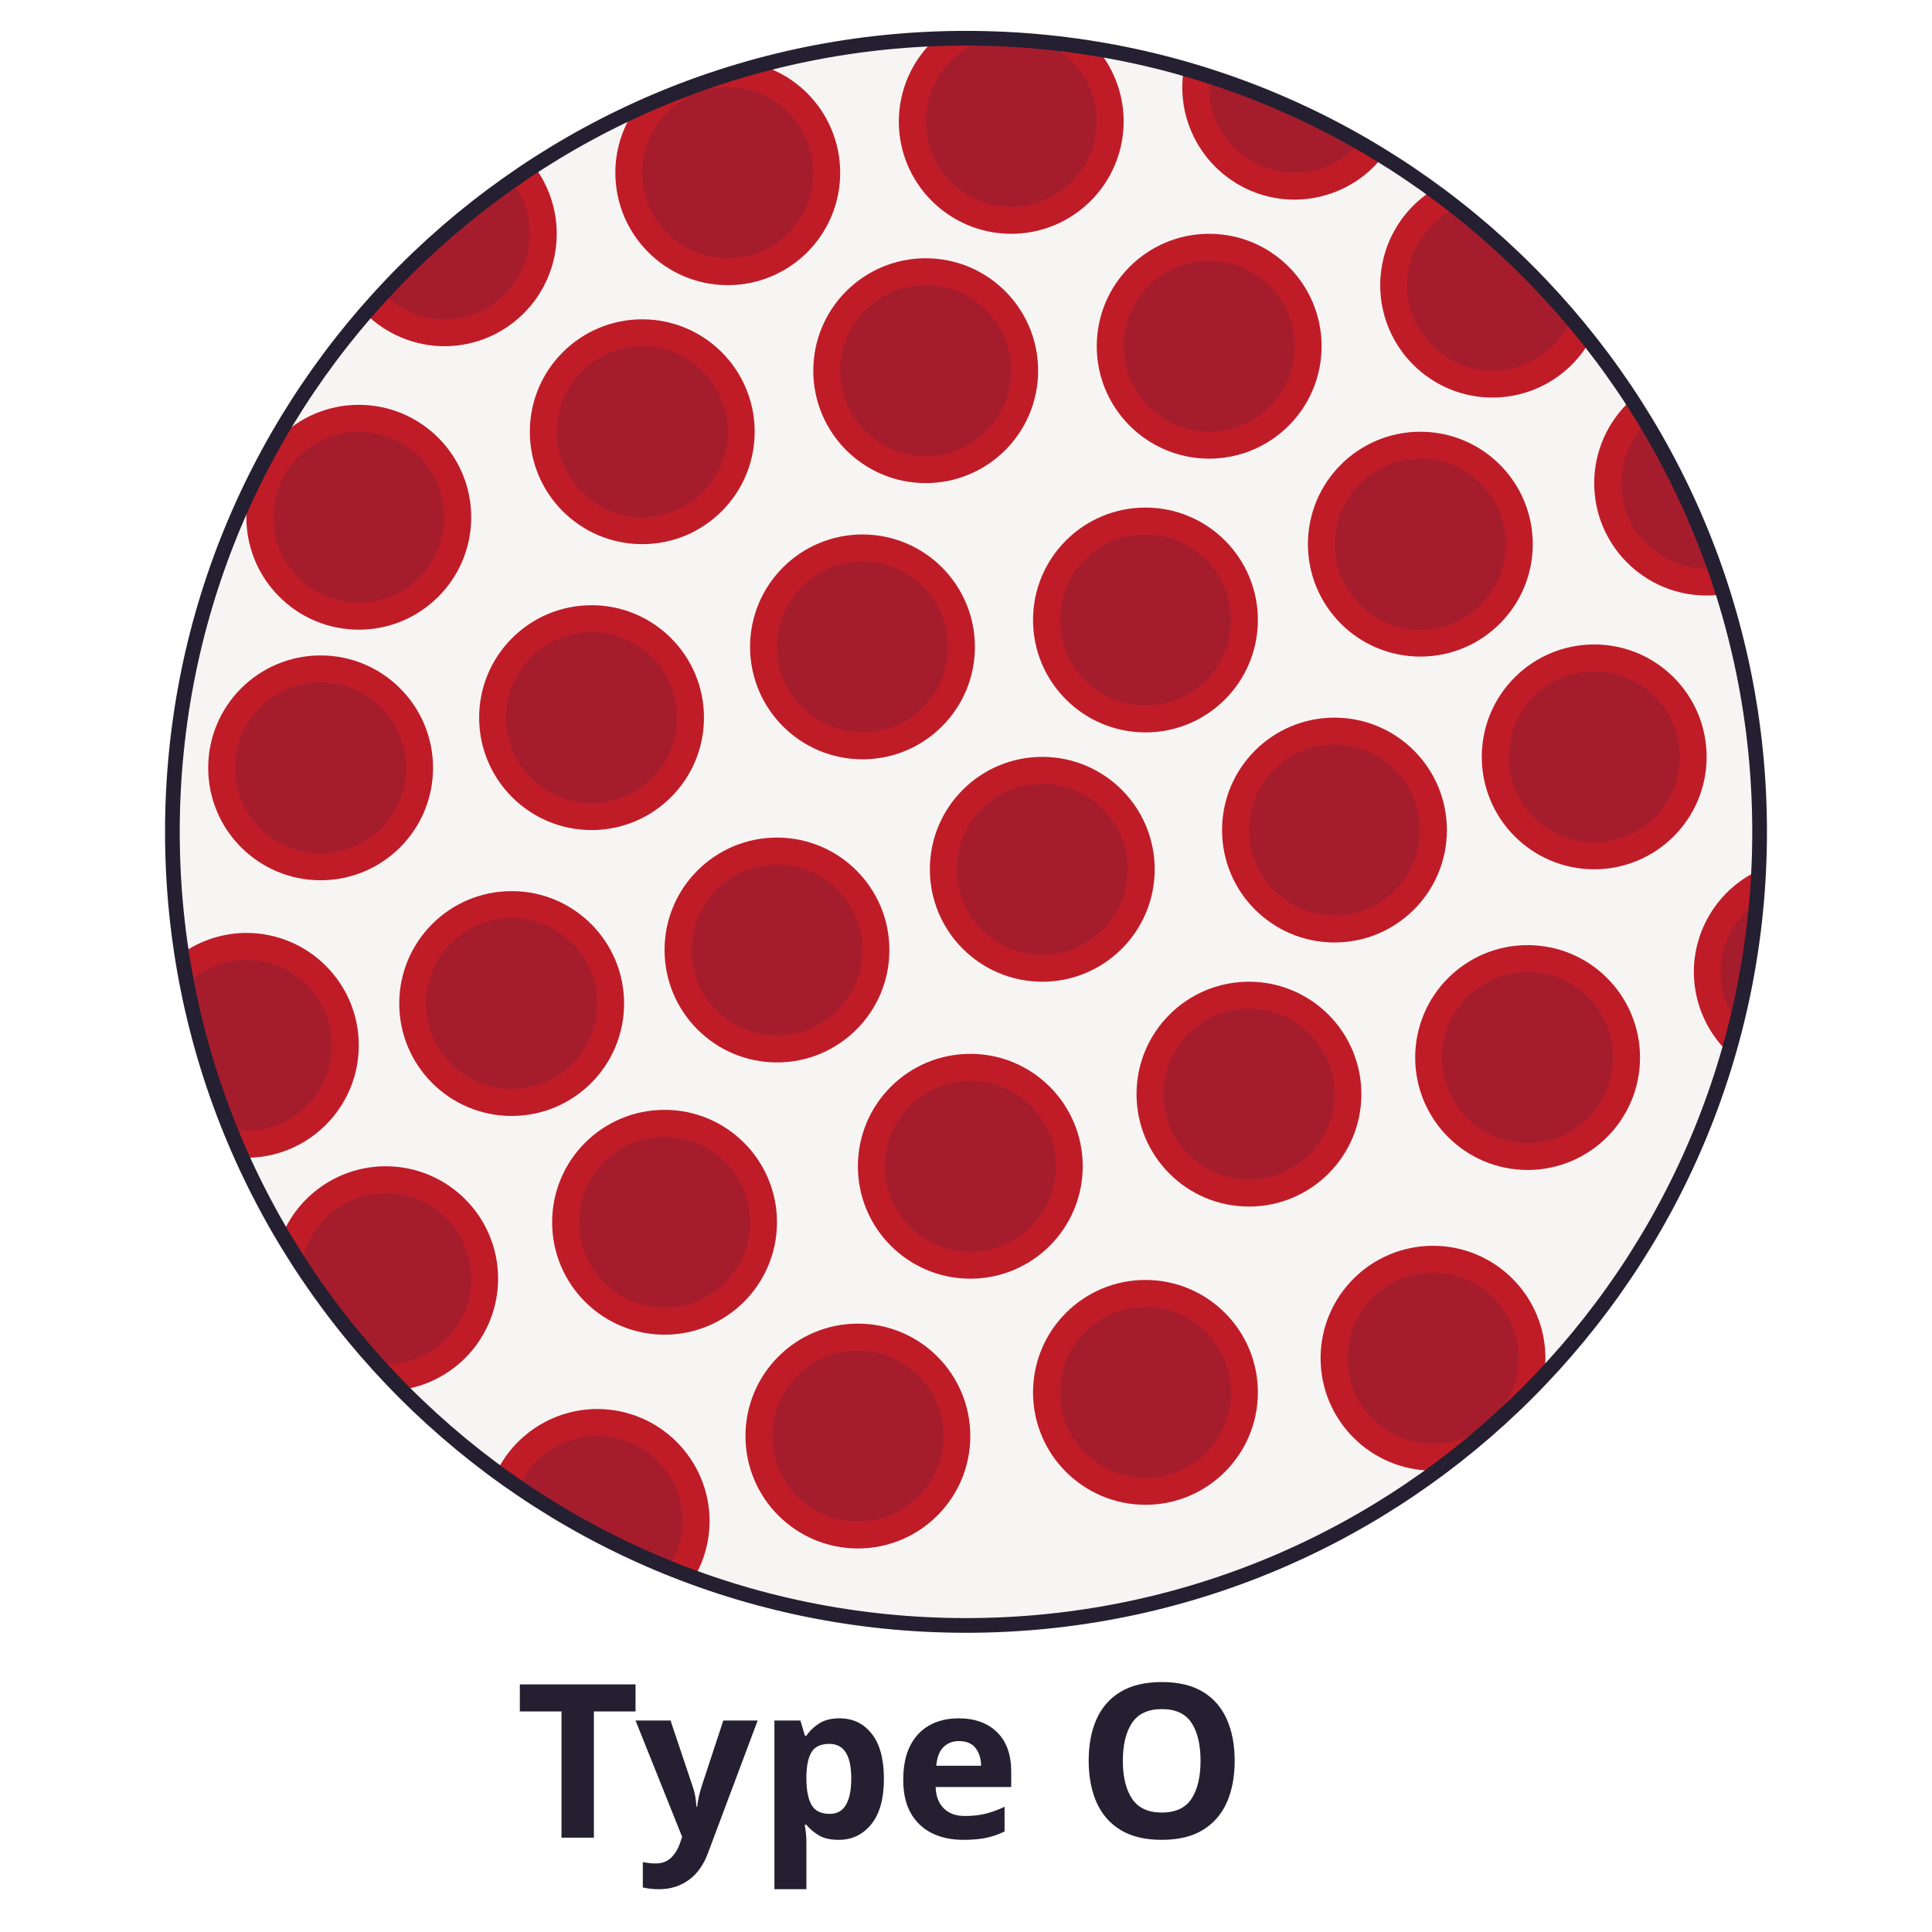
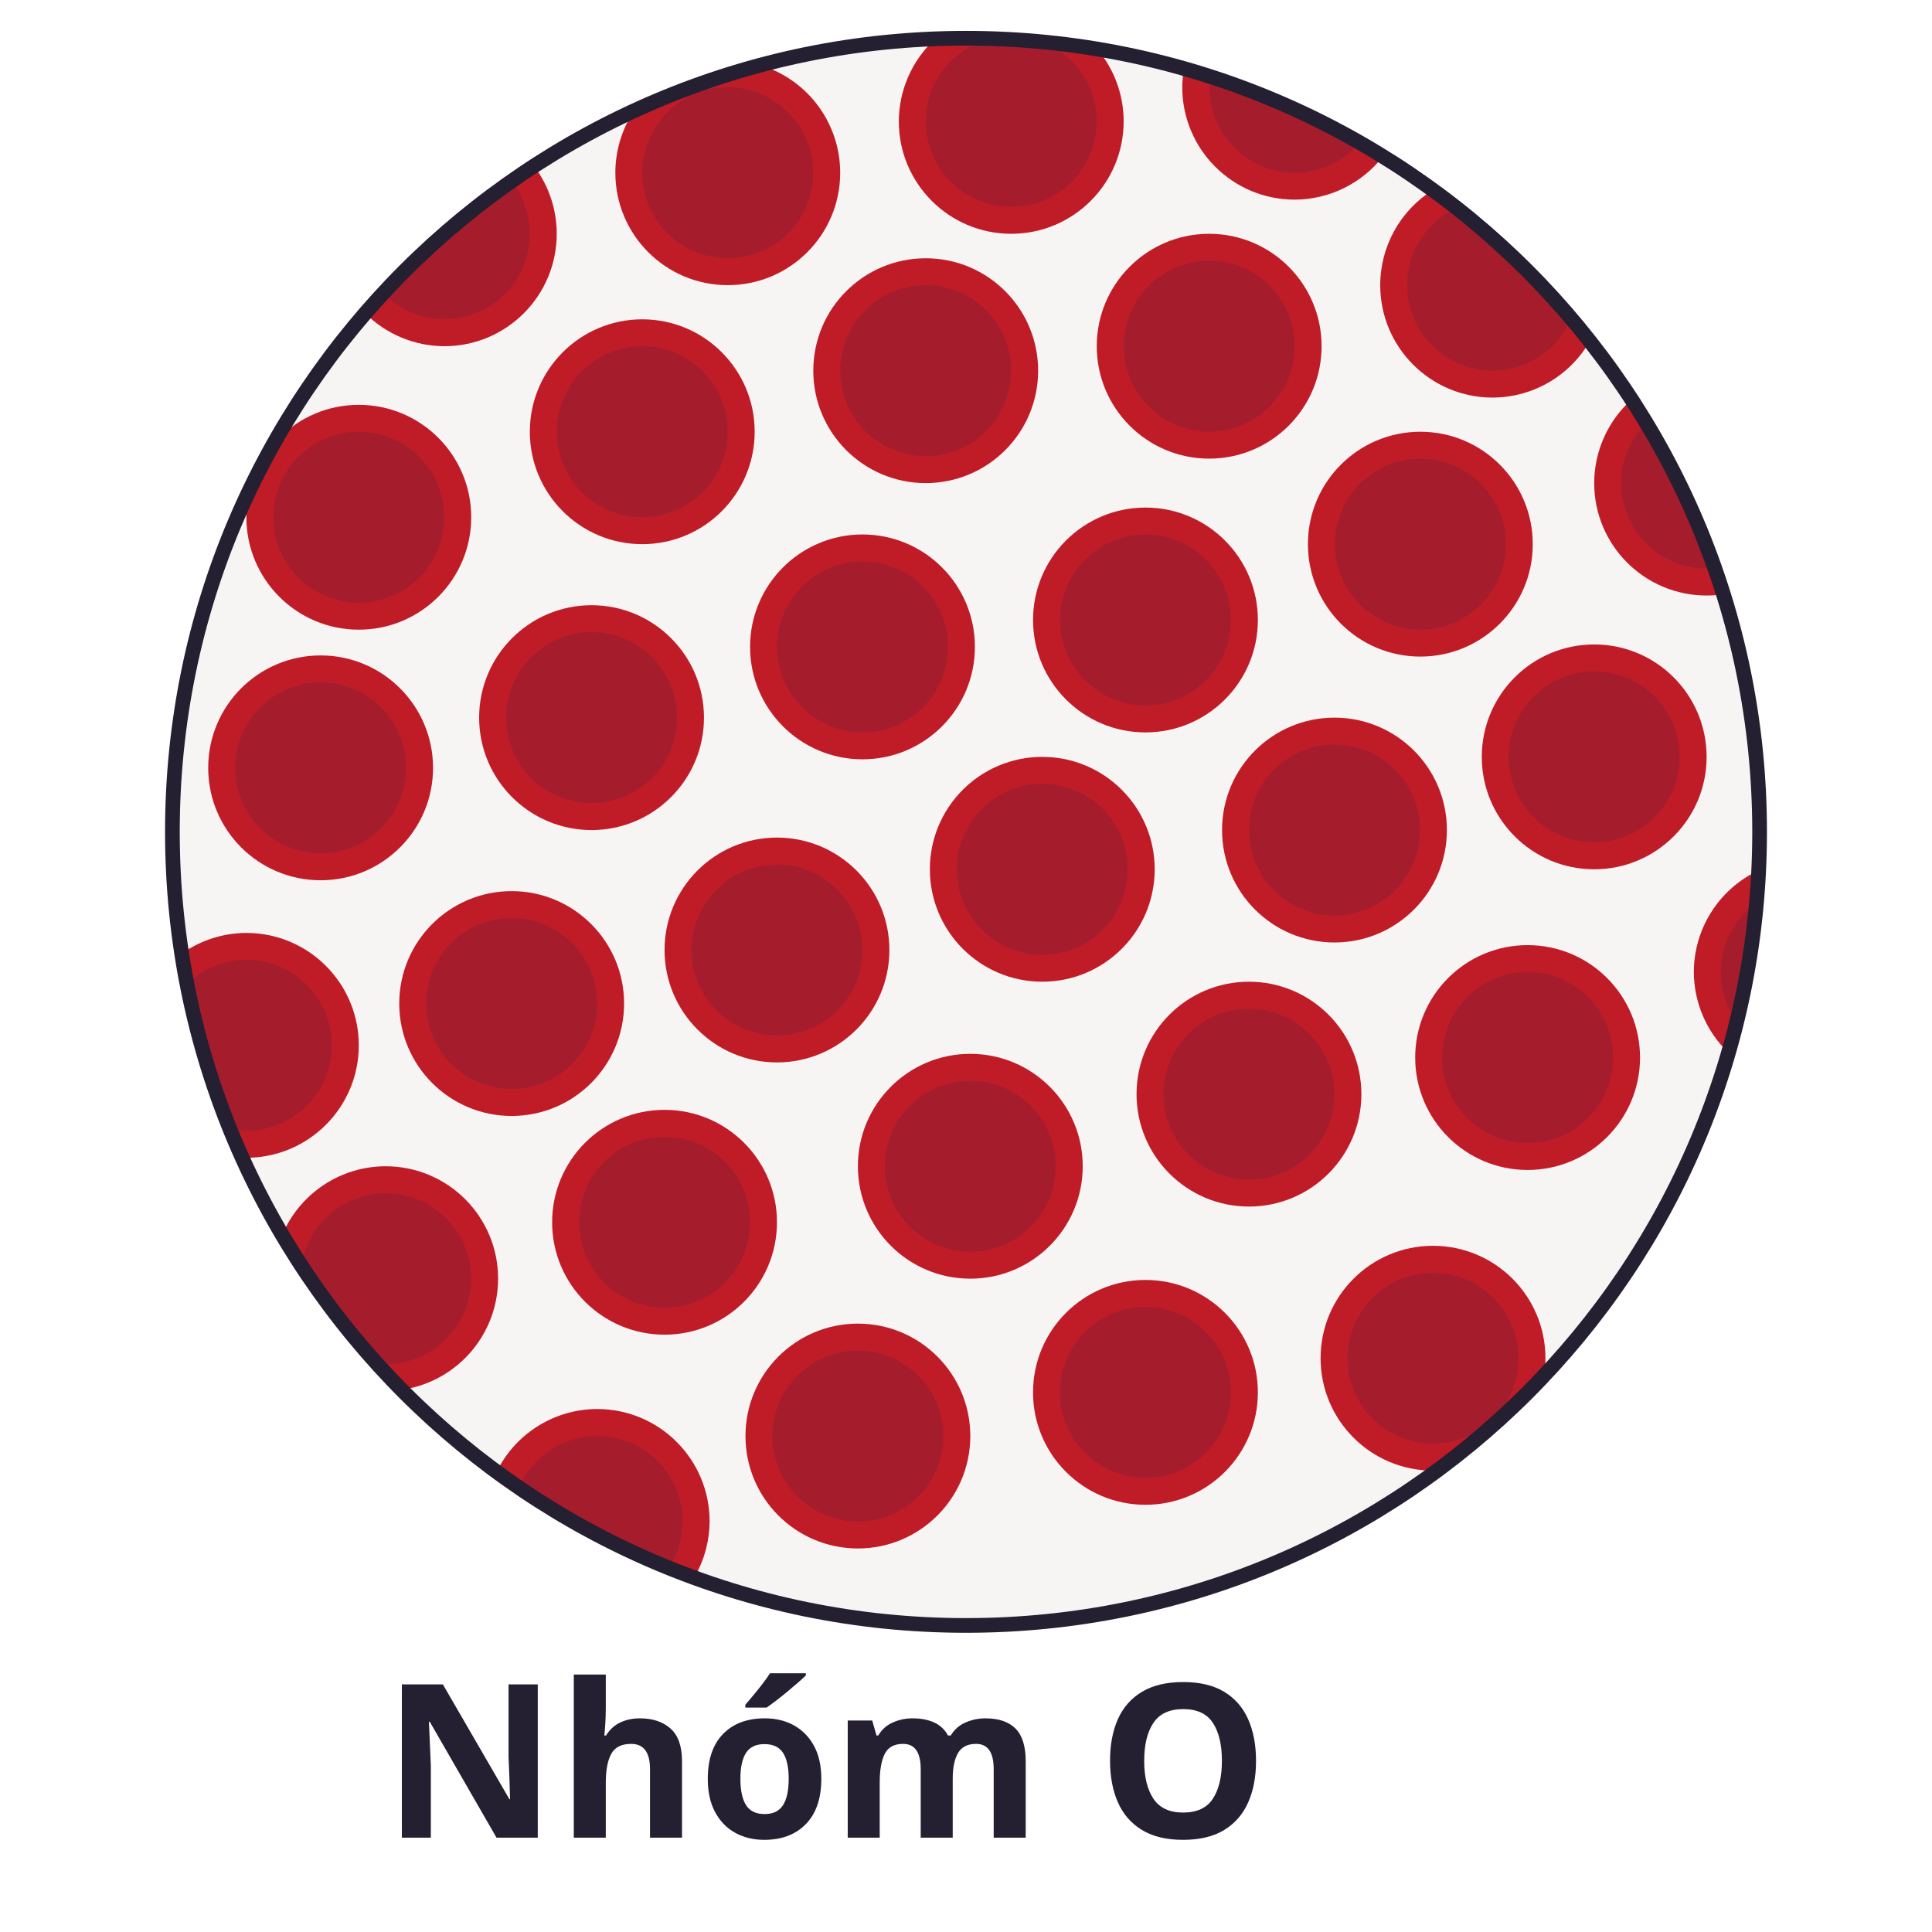
- <svg xmlns="http://www.w3.org/2000/svg" width="1080" height="1080">
-   <text xml:space="preserve" x="539.467" y="1027.277" fill="#241f31" stroke-linejoin="round" stroke-width="20" font-family="Cantarell" font-size="120" font-weight="700" style="-inkscape-font-specification:&quot;Cantarell Bold&quot;;text-align:center" text-anchor="middle">
-     <tspan x="539.467" y="1027.277">Type O</tspan>
-   </text>
-   <circle cx="540" cy="540" r="504.447" fill="#f6f5f4" transform="translate(65.102 -9.897) scale(.87944)" />
-   <g transform="translate(239.515 397.45) scale(.87944)">
-     <circle cx="135.891" cy="-177.506" r="71.46" fill="#c01c28" />
-     <circle cx="135.891" cy="-177.506" r="54.359" fill="#a51d2d" />
+ <svg xmlns="http://www.w3.org/2000/svg" width="1080" height="1080" viewBox="0 0 1080 1080" version="1.1" id="svg1">
+   <defs id="defs1" />
+   <g id="layer4" style="display:inline">
+     <text xml:space="preserve" style="font-weight:bold;font-size:120px;font-family:Cantarell;-inkscape-font-specification:'Cantarell Bold';text-align:center;text-anchor:middle;fill:#241f31;fill-opacity:1;stroke-width:20;stroke-linejoin:round" x="539.467" y="1027.277" id="text1">
+       <tspan id="tspan1" style="font-size:120px;fill:#241f31;fill-opacity:1;stroke-width:20" x="539.467" y="1027.277">Nhóm O</tspan>
+     </text>
  </g>
-   <g transform="translate(397.972 363.318) scale(.87944)">
-     <circle cx="135.891" cy="-177.506" r="71.46" fill="#c01c28" />
-     <circle cx="135.891" cy="-177.506" r="54.359" fill="#a51d2d" />
+   <g id="layer3" transform="matrix(0.8794409,0,0,0.8794409,65.10193,-9.896982)" style="display:inline">
+     <g id="g1" style="display:inline">
+       <circle style="fill:#f6f5f4;fill-opacity:1;stroke:none;stroke-width:9.342;stroke-dasharray:none;stroke-opacity:1" id="circle1" cx="540" cy="540" r="504.447" />
+     </g>
+     <g id="layer2" style="display:inline">
+       <g id="g2-6" transform="translate(198.3229,463.188)">
+         <circle style="fill:#c01c28;fill-opacity:1;stroke:none;stroke-width:5" id="path2-1" cx="135.891" cy="-177.506" r="71.46" />
+         <circle style="fill:#a51d2d;fill-opacity:1;stroke:none;stroke-width:4.412" id="path1-1" cx="135.891" cy="-177.506" r="54.359" />
+       </g>
+       <g id="g2-44" transform="translate(378.5014,424.3776)">
+         <circle style="fill:#c01c28;fill-opacity:1;stroke:none;stroke-width:5" id="path2-4" cx="135.891" cy="-177.506" r="71.46" />
+         <circle style="fill:#a51d2d;fill-opacity:1;stroke:none;stroke-width:4.412" id="path1-7" cx="135.891" cy="-177.506" r="54.359" />
+       </g>
+       <g id="g2-9" transform="translate(558.68,408.8285)">
+         <circle style="fill:#c01c28;fill-opacity:1;stroke:none;stroke-width:5" id="path2-7" cx="135.891" cy="-177.506" r="71.46" />
+         <circle style="fill:#a51d2d;fill-opacity:1;stroke:none;stroke-width:4.412" id="path1-5" cx="135.891" cy="-177.506" r="54.359" />
+       </g>
+       <g id="g2-8" transform="translate(18.14435,517.5474)">
+         <circle style="fill:#c01c28;fill-opacity:1;stroke:none;stroke-width:5" id="path2-9" cx="135.891" cy="-177.506" r="71.46" />
+         <circle style="fill:#a51d2d;fill-opacity:1;stroke:none;stroke-width:4.412" id="path1-77" cx="135.891" cy="-177.506" r="54.359" />
+       </g>
+       <g id="g2-0" transform="translate(166.0981,644.9176)">
+         <circle style="fill:#c01c28;fill-opacity:1;stroke:none;stroke-width:5" id="path2-3" cx="135.891" cy="-177.506" r="71.46" />
+         <circle style="fill:#a51d2d;fill-opacity:1;stroke:none;stroke-width:4.412" id="path1-09" cx="135.891" cy="-177.506" r="54.359" />
+       </g>
+       <g id="g2-05" transform="translate(338.3151,599.9462)">
+         <circle style="fill:#c01c28;fill-opacity:1;stroke:none;stroke-width:5" id="path2-94" cx="135.891" cy="-177.506" r="71.46" />
+         <circle style="fill:#a51d2d;fill-opacity:1;stroke:none;stroke-width:4.412" id="path1-6" cx="135.891" cy="-177.506" r="54.359" />
+       </g>
+       <g id="g2-47" transform="translate(518.1761,582.846)">
+         <circle style="fill:#c01c28;fill-opacity:1;stroke:none;stroke-width:5" id="path2-75" cx="135.891" cy="-177.506" r="71.46" />
+         <circle style="fill:#a51d2d;fill-opacity:1;stroke:none;stroke-width:4.412" id="path1-4" cx="135.891" cy="-177.506" r="54.359" />
+       </g>
+       <g id="g2-89" transform="translate(692.9091,534.6476)">
+         <circle style="fill:#c01c28;fill-opacity:1;stroke:none;stroke-width:5" id="path2-36" cx="135.891" cy="-177.506" r="71.46" />
+         <circle style="fill:#a51d2d;fill-opacity:1;stroke:none;stroke-width:4.412" id="path1-8" cx="135.891" cy="-177.506" r="54.359" />
+       </g>
+       <g id="g2-62" transform="translate(115.3202,826.6473)">
+         <circle style="fill:#c01c28;fill-opacity:1;stroke:none;stroke-width:5" id="path2-5" cx="135.891" cy="-177.506" r="71.46" />
+         <circle style="fill:#a51d2d;fill-opacity:1;stroke:none;stroke-width:4.412" id="path1-86" cx="135.891" cy="-177.506" r="54.359" />
+       </g>
+       <g id="g2-69" transform="translate(452.5911,741.3144)">
+         <circle style="fill:#c01c28;fill-opacity:1;stroke:none;stroke-width:5" id="path2-87" cx="135.891" cy="-177.506" r="71.46" />
+         <circle style="fill:#a51d2d;fill-opacity:1;stroke:none;stroke-width:4.412" id="path1-28" cx="135.891" cy="-177.506" r="54.359" />
+       </g>
+       <g id="g2-60" transform="translate(406.8476,930.0792)">
+         <circle style="fill:#c01c28;fill-opacity:1;stroke:none;stroke-width:5" id="path2-27" cx="135.891" cy="-177.506" r="71.46" />
+         <circle style="fill:#a51d2d;fill-opacity:1;stroke:none;stroke-width:4.412" id="path1-61" cx="135.891" cy="-177.506" r="54.359" />
+       </g>
+       <g id="g2-5" transform="translate(518.1761,1073.8)">
+         <circle style="fill:#c01c28;fill-opacity:1;stroke:none;stroke-width:5" id="path2-99" cx="135.891" cy="-177.506" r="71.46" />
+         <circle style="fill:#a51d2d;fill-opacity:1;stroke:none;stroke-width:4.412" id="path1-14" cx="135.891" cy="-177.506" r="54.359" />
+       </g>
+       <g id="g2-75" transform="translate(335.388,1101.563)">
+         <circle style="fill:#c01c28;fill-opacity:1;stroke:none;stroke-width:5" id="path2-870" cx="135.891" cy="-177.506" r="71.46" />
+         <circle style="fill:#a51d2d;fill-opacity:1;stroke:none;stroke-width:4.412" id="path1-48" cx="135.891" cy="-177.506" r="54.359" />
+       </g>
+       <g id="g2-52" transform="translate(638.3268,716.3773)">
+         <circle style="fill:#c01c28;fill-opacity:1;stroke:none;stroke-width:5" id="path2-90" cx="135.891" cy="-177.506" r="71.46" />
+         <circle style="fill:#a51d2d;fill-opacity:1;stroke:none;stroke-width:4.412" id="path1-283" cx="135.891" cy="-177.506" r="54.359" />
+       </g>
+       <g id="g2-09" transform="translate(803.4161,669.8547)">
+         <circle style="fill:#c01c28;fill-opacity:1;stroke:none;stroke-width:5" id="path2-19" cx="135.891" cy="-177.506" r="71.46" />
+         <circle style="fill:#a51d2d;fill-opacity:1;stroke:none;stroke-width:4.412" id="path1-62" cx="135.891" cy="-177.506" r="54.359" />
+       </g>
+       <g id="g2-35" transform="translate(583.9674,884.2337)">
+         <circle style="fill:#c01c28;fill-opacity:1;stroke:none;stroke-width:5" id="path2-17" cx="135.891" cy="-177.506" r="71.46" />
+         <circle style="fill:#a51d2d;fill-opacity:1;stroke:none;stroke-width:4.412" id="path1-43" cx="135.891" cy="-177.506" r="54.359" />
+       </g>
+       <g id="g2-892" transform="translate(761.0871,860.9724)">
+         <circle style="fill:#c01c28;fill-opacity:1;stroke:none;stroke-width:5" id="path2-88" cx="135.891" cy="-177.506" r="71.46" />
+         <circle style="fill:#a51d2d;fill-opacity:1;stroke:none;stroke-width:4.412" id="path1-868" cx="135.891" cy="-177.506" r="54.359" />
+       </g>
+       <g id="g2-7" transform="translate(-6.11885,676.8331)">
+         <circle style="fill:#c01c28;fill-opacity:1;stroke:none;stroke-width:5" id="path2-2" cx="135.891" cy="-177.506" r="71.46" />
+         <circle style="fill:#a51d2d;fill-opacity:1;stroke:none;stroke-width:4.412" id="path1-40" cx="135.891" cy="-177.506" r="54.359" />
+       </g>
+       <g id="g2-90" transform="translate(283.9556,792.6151)">
+         <circle style="fill:#c01c28;fill-opacity:1;stroke:none;stroke-width:5" id="path2-81" cx="135.891" cy="-177.506" r="71.46" />
+         <circle style="fill:#a51d2d;fill-opacity:1;stroke:none;stroke-width:4.412" id="path1-3" cx="135.891" cy="-177.506" r="54.359" />
+       </g>
+       <g id="g2-34" transform="translate(212.496,965.6768)">
+         <circle style="fill:#c01c28;fill-opacity:1;stroke:none;stroke-width:5" id="path2-0" cx="135.891" cy="-177.506" r="71.46" />
+         <circle style="fill:#a51d2d;fill-opacity:1;stroke:none;stroke-width:4.412" id="path1-39" cx="135.891" cy="-177.506" r="54.359" />
+       </g>
+       <g id="g5">
+         <path id="path4" style="fill:#c01c28;fill-opacity:1;stroke:none;stroke-width:5" d="m 1021.217,389.004 a 504.447,504.447 0 0 0 -58.248,-123.676 71.46,71.46 0 0 0 -23.662,53.004 71.46,71.46 0 0 0 71.459,71.459 71.46,71.46 0 0 0 10.451,-0.787 z" />
+         <path id="path5" style="fill:#a51d2d;fill-opacity:1;stroke:none;stroke-width:4.412" d="m 1015.713,372.336 a 504.447,504.447 0 0 0 -43.393,-92.238 54.359,54.359 0 0 0 -15.914,38.234 54.359,54.359 0 0 0 54.359,54.359 54.359,54.359 0 0 0 4.947,-0.355 z" />
+       </g>
+       <g id="g7">
+         <path id="path7" style="display:inline;fill:#c01c28;fill-opacity:1;stroke:none;stroke-width:5" d="m 1024.424,680.234 a 504.447,504.447 0 0 0 18.23,-115.17 71.46,71.46 0 0 0 -40.016,64.043 71.46,71.46 0 0 0 21.785,51.127 z" />
+         <path id="path6" style="display:inline;fill:#a51d2d;fill-opacity:1;stroke:none;stroke-width:4.412" d="m 1028.977,659.309 a 504.447,504.447 0 0 0 12.178,-73.27 54.359,54.359 0 0 0 -21.416,43.068 54.359,54.359 0 0 0 9.238,30.201 z" />
+       </g>
+       <g id="g9">
+         <path id="path9" style="fill:#c01c28;fill-opacity:1;stroke:none;stroke-width:5" d="m 936.426,228.289 a 504.447,504.447 0 0 0 -99.783,-96.18 71.46,71.46 0 0 0 -33.354,60.402 71.46,71.46 0 0 0 71.461,71.461 71.46,71.46 0 0 0 61.676,-35.684 z" />
+         <path id="path8" style="display:inline;fill:#a51d2d;fill-opacity:1;stroke:none;stroke-width:4.412" d="m 924.658,213.855 a 504.447,504.447 0 0 0 -73.145,-70.434 54.359,54.359 0 0 0 -31.125,49.09 54.359,54.359 0 0 0 54.361,54.359 54.359,54.359 0 0 0 49.908,-33.016 z" />
+       </g>
+       <g id="g10">
+         <path id="path2-86" style="fill:#c01c28;fill-opacity:1;stroke:none;stroke-width:5" d="M 804.91,110.852 A 504.447,504.447 0 0 0 678.512,55.082 71.46,71.46 0 0 0 677.471,66.693 71.46,71.46 0 0 0 748.93,138.152 71.46,71.46 0 0 0 804.91,110.852 Z" />
+         <path id="path1-0" style="fill:#a51d2d;fill-opacity:1;stroke:none;stroke-width:4.412" d="m 790.145,102.113 a 504.447,504.447 0 0 0 -95.104,-41.994 54.359,54.359 0 0 0 -0.471,6.574 54.359,54.359 0 0 0 54.359,54.359 54.359,54.359 0 0 0 41.215,-18.939 z" />
+       </g>
+       <g id="g11">
+         <path id="path2-18" style="fill:#c01c28;fill-opacity:1;stroke:none;stroke-width:5" d="M 623.658,42.686 A 504.447,504.447 0 0 0 540,35.553 504.447,504.447 0 0 0 519.322,37.031 71.46,71.46 0 0 0 497.291,88.402 71.46,71.46 0 0 0 568.752,159.863 71.46,71.46 0 0 0 640.211,88.402 71.46,71.46 0 0 0 623.658,42.686 Z" />
+         <path id="path1-9" style="fill:#a51d2d;fill-opacity:1;stroke:none;stroke-width:4.412" d="M 588.941,37.945 A 504.447,504.447 0 0 0 554.938,35.92 54.359,54.359 0 0 0 514.393,88.402 54.359,54.359 0 0 0 568.752,142.764 54.359,54.359 0 0 0 623.111,88.402 54.359,54.359 0 0 0 588.941,37.945 Z" />
+       </g>
+       <g id="g12">
+         <path id="path11" style="fill:#c01c28;fill-opacity:1;stroke:none;stroke-width:5" d="m 410.83,53.17 a 504.447,504.447 0 0 0 -82.129,28.92 71.46,71.46 0 0 0 -11.588,38.963 71.46,71.46 0 0 0 71.459,71.459 71.46,71.46 0 0 0 71.461,-71.459 71.46,71.46 0 0 0 -49.203,-67.883 z" />
+         <path id="path1-10" style="fill:#a51d2d;fill-opacity:1;stroke:none;stroke-width:4.412" d="m 388.572,66.693 a 54.359,54.359 0 0 0 -54.359,54.359 54.359,54.359 0 0 0 54.359,54.359 54.359,54.359 0 0 0 54.359,-54.359 54.359,54.359 0 0 0 -54.359,-54.359 z" />
+       </g>
+       <g id="g13">
+         <path id="path13" style="fill:#c01c28;fill-opacity:1;stroke:none;stroke-width:5" d="m 265.52,116.947 a 504.447,504.447 0 0 0 -107.346,93.498 71.46,71.46 0 0 0 50.221,20.877 71.46,71.46 0 0 0 71.459,-71.459 71.46,71.46 0 0 0 -14.334,-42.916 z" />
+         <path id="path12" style="fill:#a51d2d;fill-opacity:1;stroke:none;stroke-width:4.412" d="m 251.832,127.193 a 504.447,504.447 0 0 0 -81.695,71.092 54.359,54.359 0 0 0 38.258,15.938 54.359,54.359 0 0 0 54.359,-54.359 54.359,54.359 0 0 0 -10.922,-32.67 z" />
+       </g>
+       <g id="g15">
+         <path id="path15" style="fill:#c01c28;fill-opacity:1;stroke:none;stroke-width:5" d="m 41.855,617.158 a 504.447,504.447 0 0 0 38.33,129.844 71.46,71.46 0 0 0 2.389,0.17 71.46,71.46 0 0 0 71.461,-71.459 71.46,71.46 0 0 0 -71.461,-71.459 71.46,71.46 0 0 0 -40.719,12.904 z" />
+         <path id="path14" style="fill:#a51d2d;fill-opacity:1;stroke:none;stroke-width:4.412" d="m 45.893,635.715 a 504.447,504.447 0 0 0 27.67,93.527 54.359,54.359 0 0 0 9.012,0.83 54.359,54.359 0 0 0 54.361,-54.359 54.359,54.359 0 0 0 -54.361,-54.359 54.359,54.359 0 0 0 -36.682,14.361 z" />
+       </g>
+       <g id="g17">
+         <path id="path17" style="fill:#c01c28;fill-opacity:1;stroke:none;stroke-width:5" d="m 105.916,794.93 a 504.447,504.447 0 0 0 76.936,99.5 71.46,71.46 0 0 0 59.742,-70.396 71.46,71.46 0 0 0 -71.459,-71.459 71.46,71.46 0 0 0 -65.219,42.355 z" />
+         <path id="path16" style="fill:#a51d2d;fill-opacity:1;stroke:none;stroke-width:4.412" d="m 117.549,815.283 a 504.447,504.447 0 0 0 48.934,62.777 54.359,54.359 0 0 0 4.652,0.332 54.359,54.359 0 0 0 54.359,-54.359 54.359,54.359 0 0 0 -54.359,-54.359 54.359,54.359 0 0 0 -53.586,45.609 z" />
+       </g>
+       <g id="g19">
+         <path id="path19" style="fill:#c01c28;fill-opacity:1;stroke:none;stroke-width:5" d="m 242.225,945.615 a 504.447,504.447 0 0 0 125.711,67.23 71.46,71.46 0 0 0 9.094,-34.514 71.46,71.46 0 0 0 -71.459,-71.459 71.46,71.46 0 0 0 -63.346,38.742 z" />
+         <path id="path18" style="fill:#a51d2d;fill-opacity:1;stroke:none;stroke-width:4.412" d="m 256.045,955.961 a 504.447,504.447 0 0 0 95.746,50.861 54.359,54.359 0 0 0 8.139,-28.49 54.359,54.359 0 0 0 -54.359,-54.359 54.359,54.359 0 0 0 -49.525,31.988 z" />
+       </g>
+       <g id="g20">
+         <path id="path20" style="fill:#c01c28;fill-opacity:1;stroke:none;stroke-width:5" d="m 837.24,946.016 a 504.447,504.447 0 0 0 70.406,-62.084 71.46,71.46 0 0 0 0.668,-9.348 71.46,71.46 0 0 0 -71.459,-71.459 71.46,71.46 0 0 0 -71.461,71.459 71.46,71.46 0 0 0 71.461,71.459 71.46,71.46 0 0 0 0.385,-0.027 z" />
+         <circle style="fill:#a51d2d;fill-opacity:1;stroke:none;stroke-width:4.412" id="path1-64" cx="836.855" cy="874.584" r="54.359" />
+       </g>
+     </g>
+     <g id="layer1" style="display:inline">
+       <circle style="fill:none;fill-opacity:1;stroke:#241f31;stroke-width:9.342;stroke-dasharray:none;stroke-opacity:1" id="path3" cx="540" cy="540" r="504.447" />
+     </g>
  </g>
-   <g transform="translate(556.428 349.644) scale(.87944)">
-     <circle cx="135.891" cy="-177.506" r="71.46" fill="#c01c28" />
-     <circle cx="135.891" cy="-177.506" r="54.359" fill="#a51d2d" />
-   </g>
-   <g transform="translate(81.059 445.255) scale(.87944)">
-     <circle cx="135.891" cy="-177.506" r="71.46" fill="#c01c28" />
-     <circle cx="135.891" cy="-177.506" r="54.359" fill="#a51d2d" />
-   </g>
-   <g transform="translate(211.175 557.27) scale(.87944)">
-     <circle cx="135.891" cy="-177.506" r="71.46" fill="#c01c28" />
-     <circle cx="135.891" cy="-177.506" r="54.359" fill="#a51d2d" />
-   </g>
-   <g transform="translate(362.63 517.72) scale(.87944)">
-     <circle cx="135.891" cy="-177.506" r="71.46" fill="#c01c28" />
-     <circle cx="135.891" cy="-177.506" r="54.359" fill="#a51d2d" />
-   </g>
-   <g transform="translate(520.807 502.682) scale(.87944)">
-     <circle cx="135.891" cy="-177.506" r="71.46" fill="#c01c28" />
-     <circle cx="135.891" cy="-177.506" r="54.359" fill="#a51d2d" />
-   </g>
-   <g transform="translate(674.475 460.294) scale(.87944)">
-     <circle cx="135.891" cy="-177.506" r="71.46" fill="#c01c28" />
-     <circle cx="135.891" cy="-177.506" r="54.359" fill="#a51d2d" />
-   </g>
-   <g transform="translate(166.52 717.09) scale(.87944)">
-     <circle cx="135.891" cy="-177.506" r="71.46" fill="#c01c28" />
-     <circle cx="135.891" cy="-177.506" r="54.359" fill="#a51d2d" />
-   </g>
-   <g transform="translate(463.13 642.045) scale(.87944)">
-     <circle cx="135.891" cy="-177.506" r="71.46" fill="#c01c28" />
-     <circle cx="135.891" cy="-177.506" r="54.359" fill="#a51d2d" />
-   </g>
-   <g transform="translate(422.9 808.053) scale(.87944)">
-     <circle cx="135.891" cy="-177.506" r="71.46" fill="#c01c28" />
-     <circle cx="135.891" cy="-177.506" r="54.359" fill="#a51d2d" />
-   </g>
-   <g transform="translate(520.807 934.447) scale(.87944)">
-     <circle cx="135.891" cy="-177.506" r="71.46" fill="#c01c28" />
-     <circle cx="135.891" cy="-177.506" r="54.359" fill="#a51d2d" />
-   </g>
-   <g transform="translate(360.056 958.863) scale(.87944)">
-     <circle cx="135.891" cy="-177.506" r="71.46" fill="#c01c28" />
-     <circle cx="135.891" cy="-177.506" r="54.359" fill="#a51d2d" />
-   </g>
-   <g transform="translate(626.473 620.115) scale(.87944)">
-     <circle cx="135.891" cy="-177.506" r="71.46" fill="#c01c28" />
-     <circle cx="135.891" cy="-177.506" r="54.359" fill="#a51d2d" />
-   </g>
-   <g transform="translate(771.659 579.2) scale(.87944)">
-     <circle cx="135.891" cy="-177.506" r="71.46" fill="#c01c28" />
-     <circle cx="135.891" cy="-177.506" r="54.359" fill="#a51d2d" />
-   </g>
-   <g transform="translate(578.667 767.734) scale(.87944)">
-     <circle cx="135.891" cy="-177.506" r="71.46" fill="#c01c28" />
-     <circle cx="135.891" cy="-177.506" r="54.359" fill="#a51d2d" />
-   </g>
-   <g transform="translate(734.433 747.277) scale(.87944)">
-     <circle cx="135.891" cy="-177.506" r="71.46" fill="#c01c28" />
-     <circle cx="135.891" cy="-177.506" r="54.359" fill="#a51d2d" />
-   </g>
-   <g transform="translate(59.72 585.338) scale(.87944)">
-     <circle cx="135.891" cy="-177.506" r="71.46" fill="#c01c28" />
-     <circle cx="135.891" cy="-177.506" r="54.359" fill="#a51d2d" />
-   </g>
-   <g transform="translate(314.824 687.161) scale(.87944)">
-     <circle cx="135.891" cy="-177.506" r="71.46" fill="#c01c28" />
-     <circle cx="135.891" cy="-177.506" r="54.359" fill="#a51d2d" />
-   </g>
-   <g transform="translate(251.98 839.359) scale(.87944)">
-     <circle cx="135.891" cy="-177.506" r="71.46" fill="#c01c28" />
-     <circle cx="135.891" cy="-177.506" r="54.359" fill="#a51d2d" />
-   </g>
-   <path fill="#c01c28" d="M963.202 332.209a443.631 443.631 0 0 0-51.226-108.766 62.845 62.845 0 0 0-20.81 46.614 62.845 62.845 0 0 0 62.845 62.844 62.845 62.845 0 0 0 9.19-.692z" />
-   <path fill="#a51d2d" d="M958.361 317.55a443.631 443.631 0 0 0-38.16-81.118 47.806 47.806 0 0 0-13.996 33.625 47.806 47.806 0 0 0 47.806 47.806 47.806 47.806 0 0 0 4.35-.313z" />
-   <path fill="#c01c28" d="M966.022 588.329a443.631 443.631 0 0 0 16.033-101.285 62.845 62.845 0 0 0-35.192 56.322 62.845 62.845 0 0 0 19.16 44.963z" />
-   <path fill="#a51d2d" d="M970.026 569.926a443.631 443.631 0 0 0 10.71-64.436 47.806 47.806 0 0 0-18.835 37.876 47.806 47.806 0 0 0 8.125 26.56z" />
-   <path fill="#c01c28" d="M888.633 190.87a443.631 443.631 0 0 0-87.753-84.585 62.845 62.845 0 0 0-29.333 53.12 62.845 62.845 0 0 0 62.846 62.846 62.845 62.845 0 0 0 54.24-31.381z" />
-   <path fill="#a51d2d" d="M878.284 178.176a443.631 443.631 0 0 0-64.326-61.942 47.806 47.806 0 0 0-27.373 43.172 47.806 47.806 0 0 0 47.808 47.806 47.806 47.806 0 0 0 43.891-29.036z" />
-   <path fill="#c01c28" d="M772.973 87.59a443.631 443.631 0 0 0-111.16-49.046 62.845 62.845 0 0 0-.916 10.212 62.845 62.845 0 0 0 62.844 62.844 62.845 62.845 0 0 0 49.232-24.01Z" />
-   <path fill="#a51d2d" d="M759.987 79.906a443.631 443.631 0 0 0-83.638-36.932 47.806 47.806 0 0 0-.414 5.782 47.806 47.806 0 0 0 47.806 47.806 47.806 47.806 0 0 0 36.246-16.656z" />
-   <path fill="#c01c28" d="M613.572 27.642A443.631 443.631 0 0 0 540 21.37a443.631 443.631 0 0 0-18.185 1.3 62.845 62.845 0 0 0-19.375 45.178 62.845 62.845 0 0 0 62.846 62.845 62.845 62.845 0 0 0 62.844-62.845 62.845 62.845 0 0 0-14.558-40.206Z" />
-   <path fill="#a51d2d" d="M583.041 23.474a443.631 443.631 0 0 0-29.904-1.782 47.806 47.806 0 0 0-35.657 46.156 47.806 47.806 0 0 0 47.806 47.807 47.806 47.806 0 0 0 47.806-47.807 47.806 47.806 0 0 0-30.05-44.374Z" />
-   <path fill="#c01c28" d="M426.403 36.863a443.631 443.631 0 0 0-72.228 25.433 62.845 62.845 0 0 0-10.19 34.266 62.845 62.845 0 0 0 62.843 62.844 62.845 62.845 0 0 0 62.846-62.844 62.845 62.845 0 0 0-43.271-59.7z" />
-   <path fill="#a51d2d" d="M406.828 48.756a47.806 47.806 0 0 0-47.806 47.806 47.806 47.806 0 0 0 47.806 47.806 47.806 47.806 0 0 0 47.806-47.806 47.806 47.806 0 0 0-47.806-47.806z" />
-   <path fill="#c01c28" d="M298.61 92.951a443.631 443.631 0 0 0-94.404 82.226 62.845 62.845 0 0 0 44.167 18.36 62.845 62.845 0 0 0 62.844-62.844 62.845 62.845 0 0 0-12.606-37.742z" />
-   <path fill="#a51d2d" d="M286.573 101.962a443.631 443.631 0 0 0-71.846 62.521 47.806 47.806 0 0 0 33.646 14.016 47.806 47.806 0 0 0 47.805-47.806 47.806 47.806 0 0 0-9.605-28.73z" />
-   <path fill="#c01c28" d="M101.911 532.857a443.631 443.631 0 0 0 33.71 114.19 62.845 62.845 0 0 0 2.1.15 62.845 62.845 0 0 0 62.846-62.844 62.845 62.845 0 0 0-62.846-62.844 62.845 62.845 0 0 0-35.81 11.348z" />
-   <path fill="#a51d2d" d="M105.462 549.177a443.631 443.631 0 0 0 24.334 82.251 47.806 47.806 0 0 0 7.925.73 47.806 47.806 0 0 0 47.808-47.805 47.806 47.806 0 0 0-47.808-47.806 47.806 47.806 0 0 0-32.26 12.63z" />
-   <path fill="#c01c28" d="M158.249 689.197a443.631 443.631 0 0 0 67.66 87.504 62.845 62.845 0 0 0 52.54-61.91 62.845 62.845 0 0 0-62.844-62.843 62.845 62.845 0 0 0-57.356 37.249z" />
-   <path fill="#a51d2d" d="M168.48 707.096a443.631 443.631 0 0 0 43.033 55.21 47.806 47.806 0 0 0 4.092.291 47.806 47.806 0 0 0 47.806-47.806 47.806 47.806 0 0 0-47.806-47.805 47.806 47.806 0 0 0-47.126 40.11z" />
-   <path fill="#c01c28" d="M278.124 821.716A443.631 443.631 0 0 0 388.68 880.84a62.845 62.845 0 0 0 7.998-30.353 62.845 62.845 0 0 0-62.844-62.844 62.845 62.845 0 0 0-55.709 34.072z" />
-   <path fill="#a51d2d" d="M290.278 830.814a443.631 443.631 0 0 0 84.203 44.73 47.806 47.806 0 0 0 7.158-25.056 47.806 47.806 0 0 0-47.806-47.806 47.806 47.806 0 0 0-43.555 28.132z" />
-   <g transform="translate(65.102 -9.897) scale(.87944)">
-     <path fill="#c01c28" d="M837.24 946.016a504.447 504.447 0 0 0 70.406-62.084 71.46 71.46 0 0 0 .668-9.348 71.46 71.46 0 0 0-71.459-71.459 71.46 71.46 0 0 0-71.46 71.459 71.46 71.46 0 0 0 71.46 71.459 71.46 71.46 0 0 0 .385-.027z" />
-     <circle cx="836.855" cy="874.584" r="54.359" fill="#a51d2d" />
-   </g>
-   <circle cx="540" cy="540" r="504.447" fill="none" stroke="#241f31" stroke-width="9.342" transform="translate(65.102 -9.897) scale(.87944)" />
</svg>
